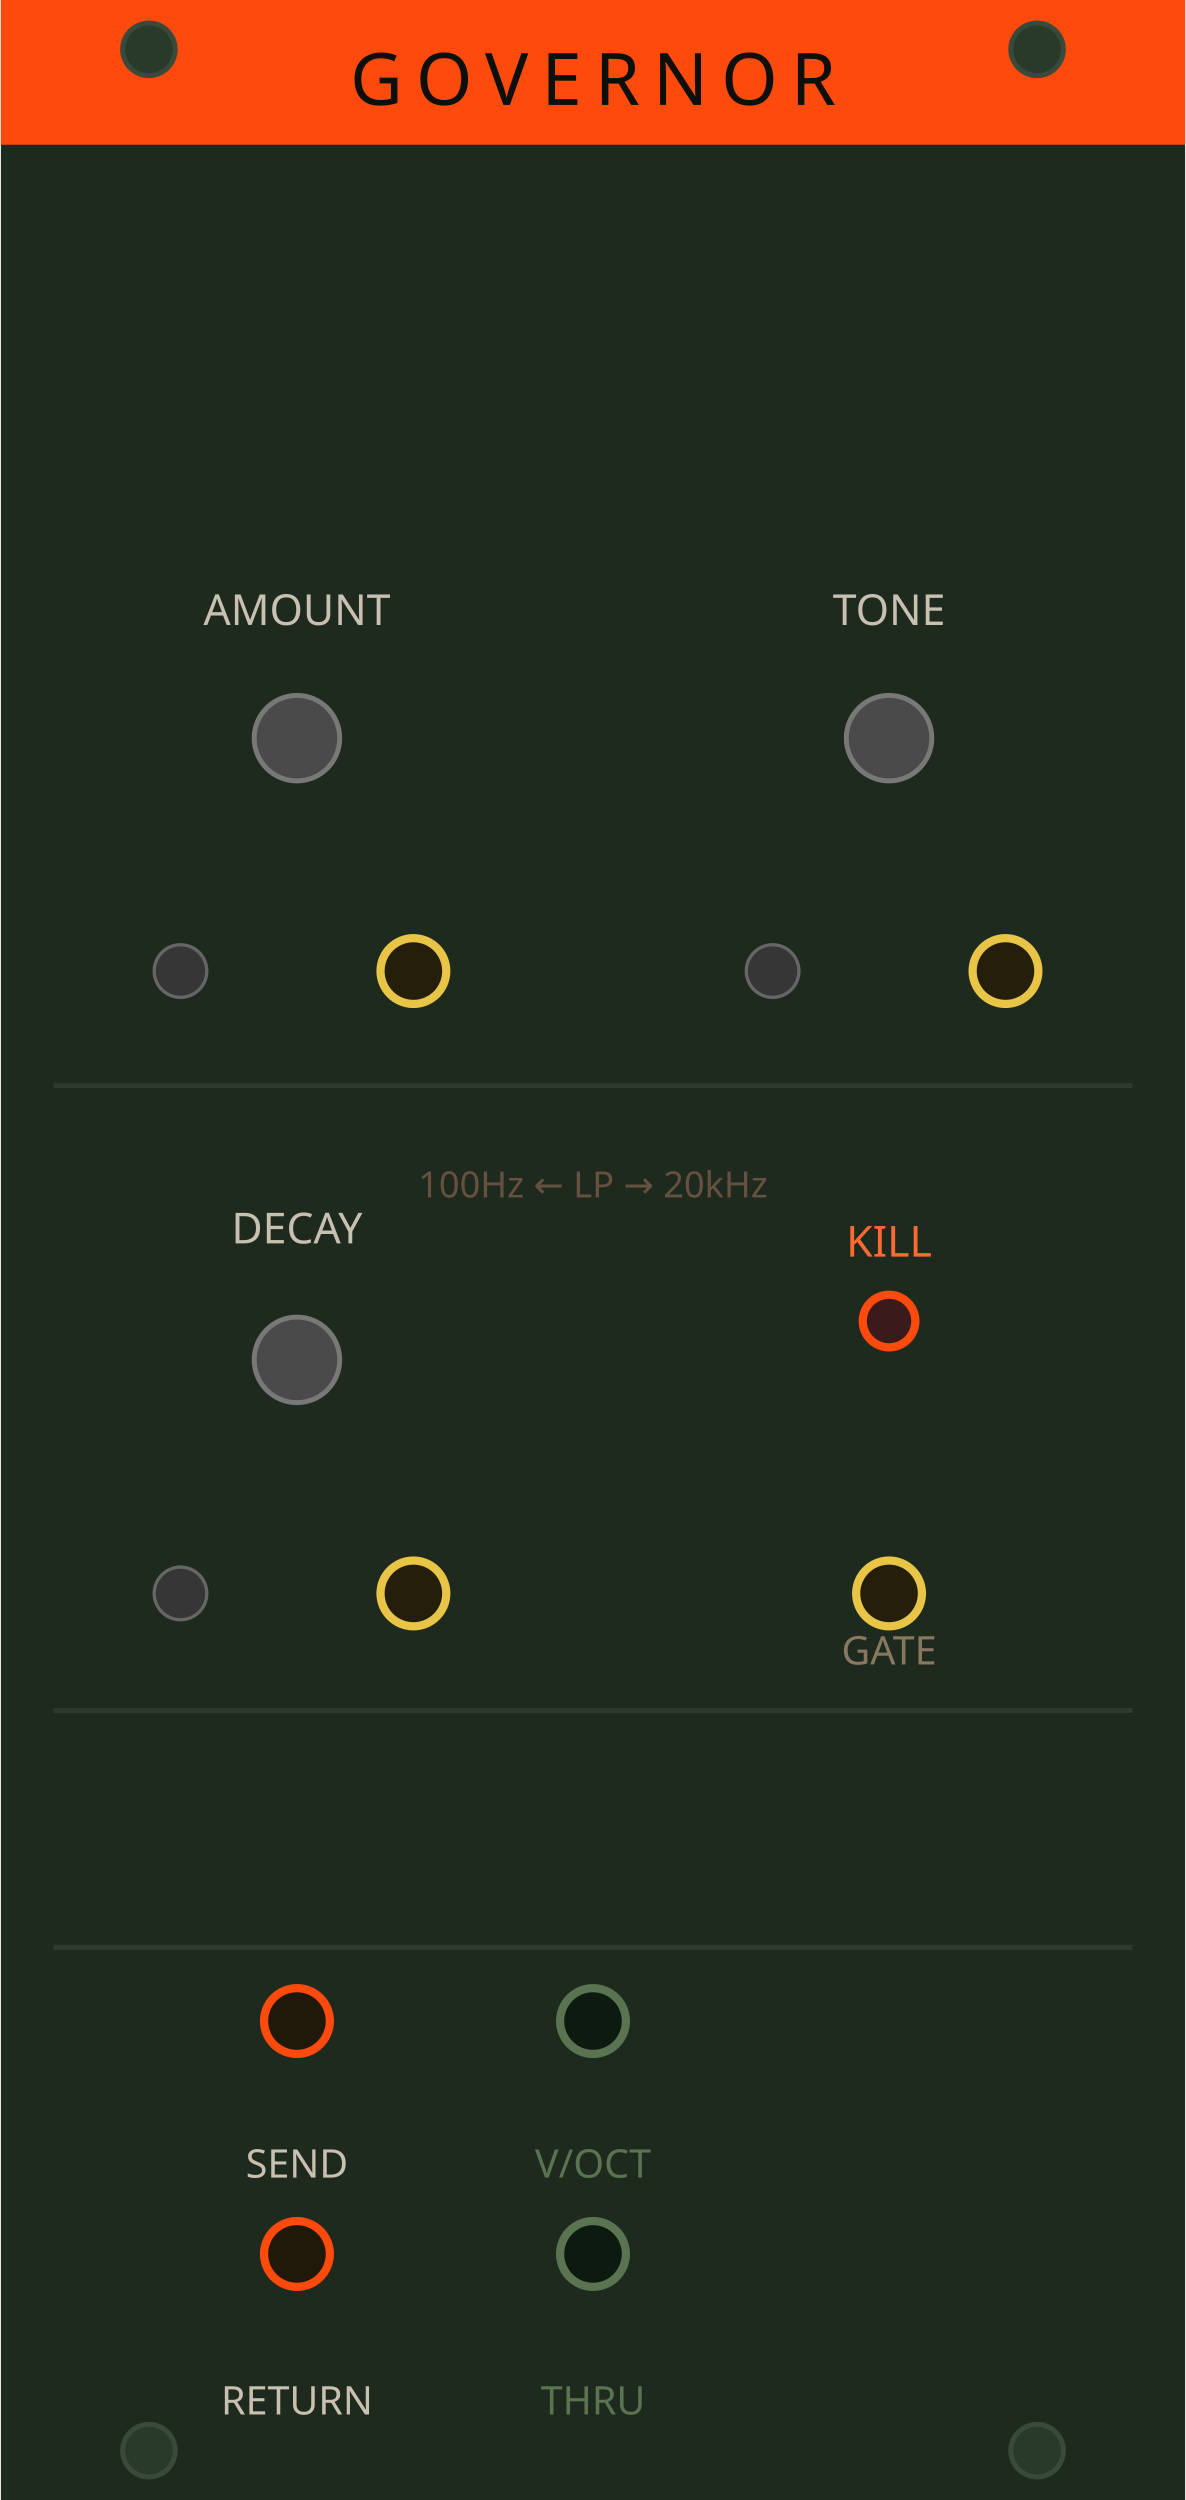
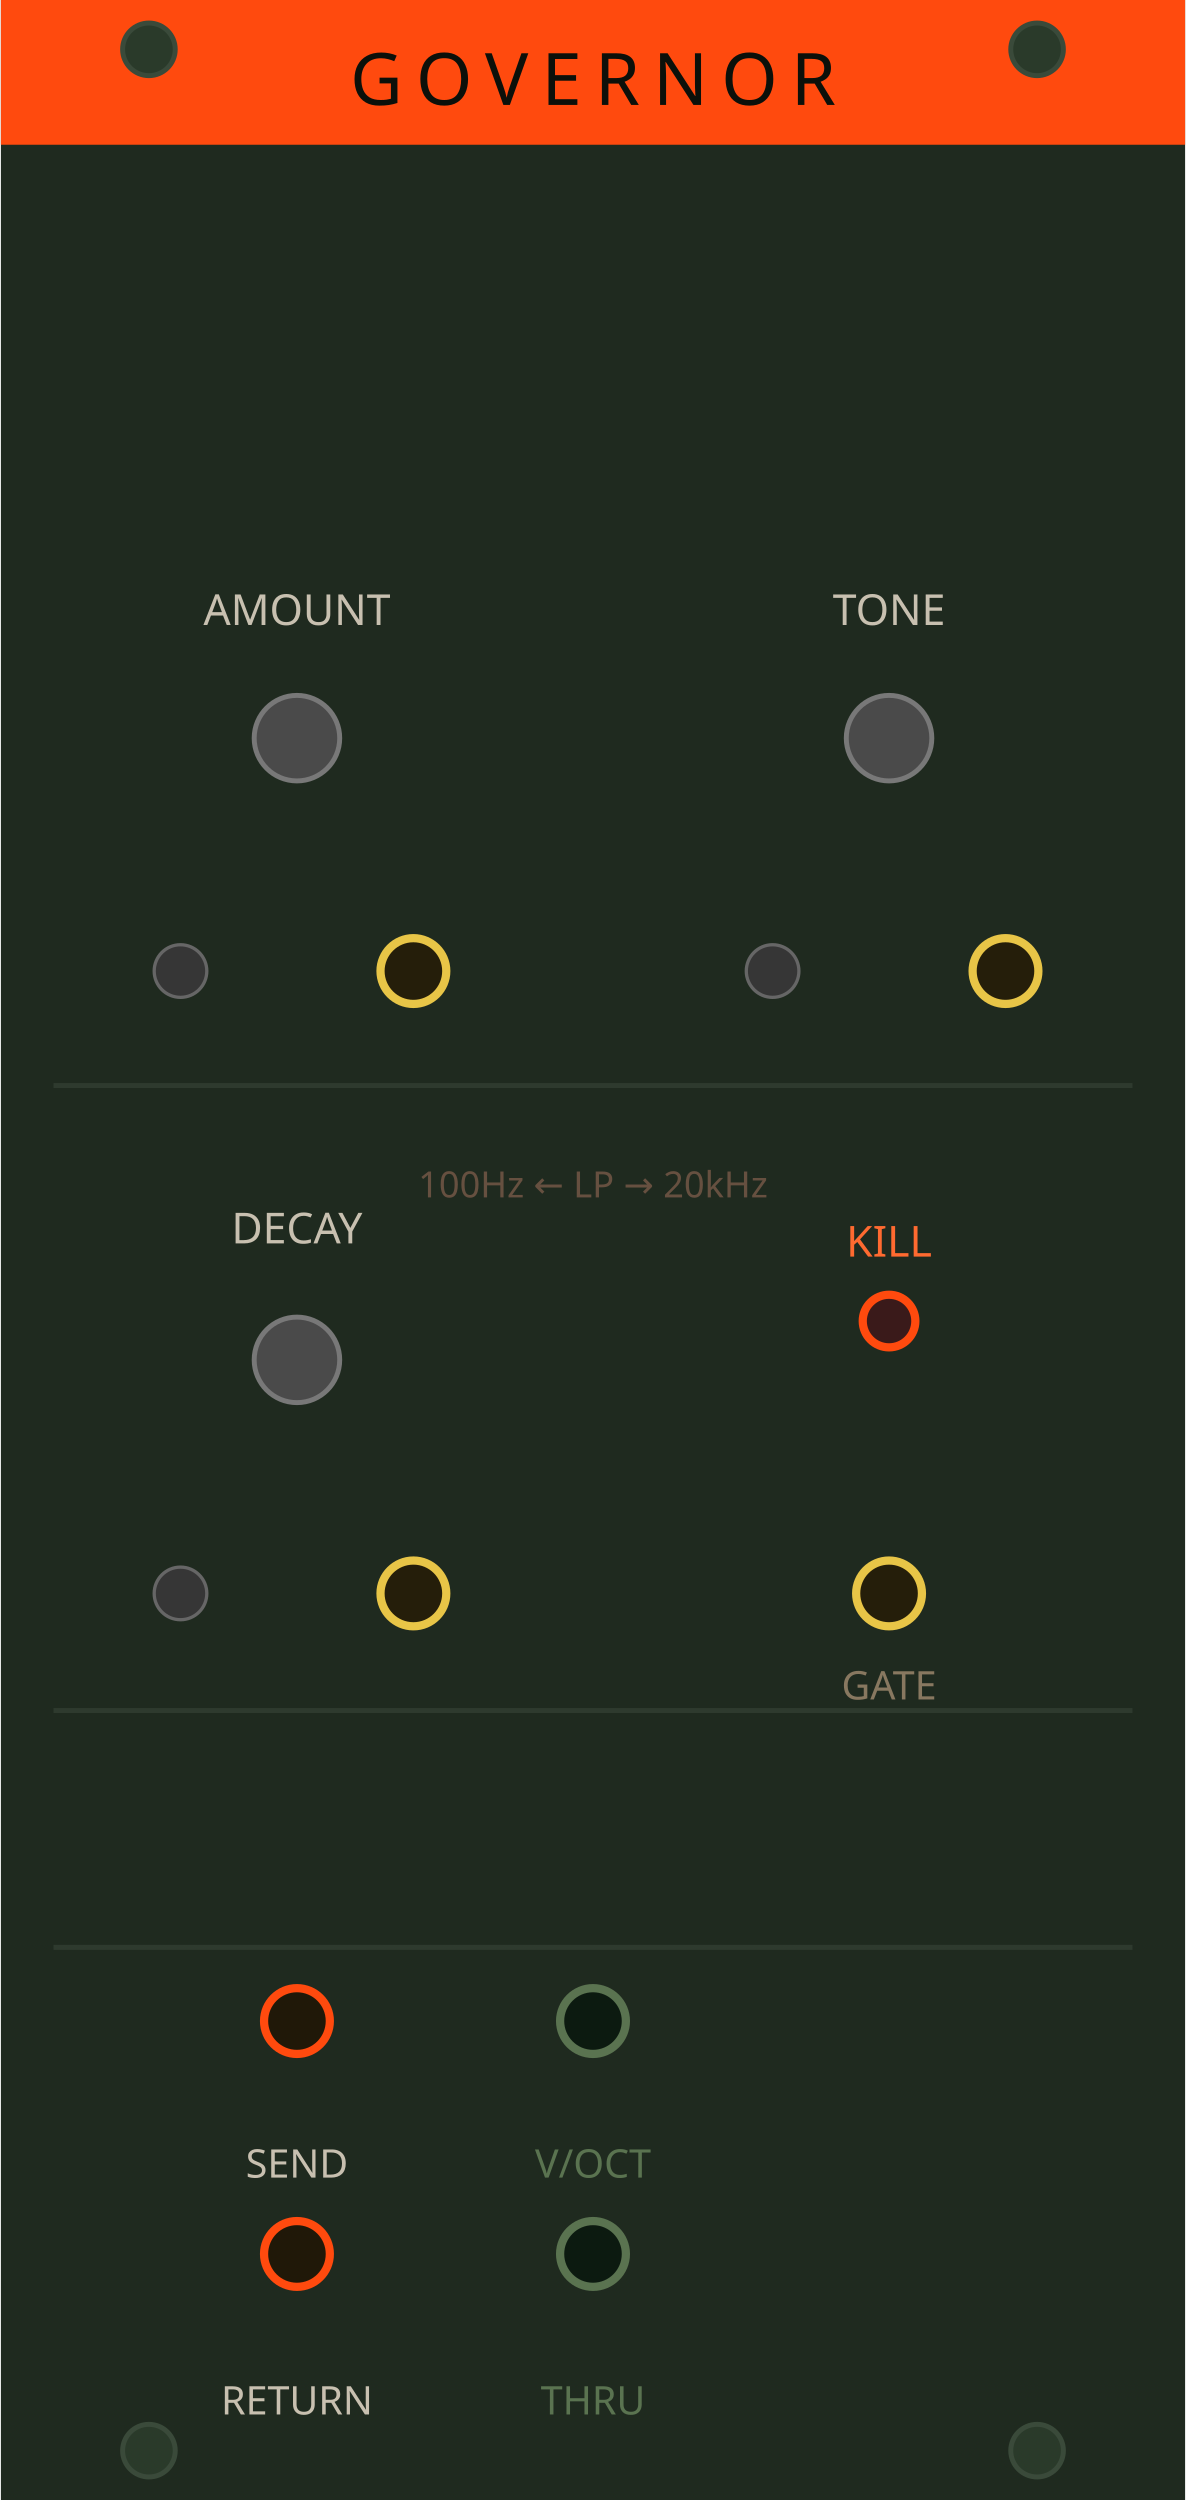
<svg xmlns="http://www.w3.org/2000/svg" width="60.96mm" height="128.5mm" viewBox="0 0 180 380" version="1.1" id="svg22">
  <defs id="defs22" />
  <rect width="180" height="380" fill="#1F2A1F" id="rect1" />
  <rect width="180" height="22" fill="#FF4A0E" id="rect2" />
  <path d="m 57.557,11.801 h 2.717 v 3.85 q -0.638,0.209 -1.287,0.308 -0.649,0.099 -1.474,0.099 -1.221,0 -2.057,-0.484 -0.836,-0.495 -1.276,-1.397 -0.429,-0.913 -0.429,-2.156 0,-1.232 0.484,-2.134 0.484,-0.902 1.386,-1.397 0.913,-0.506 2.2,-0.506 0.66,0 1.243,0.121 0.594,0.121 1.1,0.341 l -0.374,0.858 q -0.418,-0.187 -0.946,-0.319 -0.517,-0.132 -1.078,-0.132 -1.408,0 -2.2,0.847 -0.781,0.847 -0.781,2.321 0,0.935 0.297,1.661 0.308,0.715 0.957,1.122 0.649,0.396 1.705,0.396 0.517,0 0.88,-0.055 0.363,-0.055 0.66,-0.132 v -2.332 h -1.727 z m 13.451,0.209 q 0,1.221 -0.418,2.134 -0.407,0.902 -1.21,1.408 -0.803,0.506 -1.991,0.506 -1.221,0 -2.035,-0.506 -0.803,-0.506 -1.199,-1.419 -0.396,-0.913 -0.396,-2.134 0,-1.21 0.396,-2.112 0.396,-0.902 1.199,-1.408 0.814,-0.506 2.046,-0.506 1.177,0 1.98,0.506 0.803,0.495 1.21,1.408 0.418,0.902 0.418,2.123 z m -6.204,0 q 0,1.485 0.627,2.343 0.627,0.847 1.958,0.847 1.342,0 1.958,-0.847 0.616,-0.858 0.616,-2.343 0,-1.485 -0.616,-2.321 -0.616,-0.847 -1.947,-0.847 -1.331,0 -1.969,0.847 -0.627,0.836 -0.627,2.321 z m 15.365,-3.916 -2.805,7.854 h -0.99 l -2.805,-7.854 h 1.034 l 1.771,5.038 q 0.176,0.484 0.297,0.913 0.121,0.418 0.198,0.803 0.077,-0.385 0.198,-0.814 0.121,-0.429 0.297,-0.924 l 1.76,-5.016 z m 7.456,7.854 h -4.389 V 8.094 h 4.389 v 0.869 h -3.399 v 2.453 h 3.201 v 0.858 h -3.201 v 2.805 h 3.399 z m 5.894,-7.854 q 1.463,0 2.156,0.561 0.704,0.55 0.704,1.672 0,0.627 -0.231,1.045 -0.231,0.418 -0.594,0.671 -0.352,0.242 -0.748,0.385 l 2.156,3.52 h -1.155 l -1.903,-3.245 h -1.562 v 3.245 h -0.99 V 8.094 Z m -0.055,0.858 h -1.122 v 2.915 h 1.177 q 0.957,0 1.397,-0.374 0.44,-0.385 0.44,-1.122 0,-0.77 -0.462,-1.089 -0.462,-0.33 -1.43,-0.33 z M 106.42,15.948 h -1.155 l -4.202,-6.523 h -0.044 q 0.022,0.385 0.055,0.957 0.033,0.572 0.033,1.177 v 4.389 h -0.913 V 8.094 h 1.144 l 4.191,6.501 h 0.044 q -0.011,-0.176 -0.033,-0.528 -0.011,-0.352 -0.033,-0.77 -0.011,-0.418 -0.011,-0.77 V 8.094 h 0.924 z m 10.987,-3.938 q 0,1.221 -0.418,2.134 -0.407,0.902 -1.21,1.408 -0.803,0.506 -1.991,0.506 -1.221,0 -2.035,-0.506 -0.803,-0.506 -1.199,-1.419 -0.396,-0.913 -0.396,-2.134 0,-1.21 0.396,-2.112 0.396,-0.902 1.199,-1.408 0.814,-0.506 2.046,-0.506 1.177,0 1.98,0.506 0.803,0.495 1.21,1.408 0.418,0.902 0.418,2.123 z m -6.204,0 q 0,1.485 0.627,2.343 0.627,0.847 1.958,0.847 1.342,0 1.958,-0.847 0.616,-0.858 0.616,-2.343 0,-1.485 -0.616,-2.321 -0.616,-0.847 -1.947,-0.847 -1.331,0 -1.969,0.847 -0.627,0.836 -0.627,2.321 z m 12.109,-3.916 q 1.463,0 2.156,0.561 0.704,0.55 0.704,1.672 0,0.627 -0.231,1.045 -0.231,0.418 -0.594,0.671 -0.352,0.242 -0.748,0.385 l 2.156,3.52 h -1.155 l -1.903,-3.245 h -1.562 v 3.245 h -0.99 V 8.094 Z m -0.055,0.858 h -1.122 v 2.915 h 1.177 q 0.957,0 1.397,-0.374 0.44,-0.385 0.44,-1.122 0,-0.77 -0.462,-1.089 -0.462,-0.33 -1.43,-0.33 z" id="text2" style="font-size:11px;font-family:'Nunito Sans', sans-serif;letter-spacing:2;dominant-baseline:middle;text-anchor:middle;fill:#0c100a" aria-label="GOVERNOR" />
  <line x1="8" y1="165" x2="172" y2="165" stroke="#2E3A2E" stroke-width="0.75" id="line2" />
  <line x1="8" y1="260" x2="172" y2="260" stroke="#2E3A2E" stroke-width="0.75" id="line3" />
  <line x1="8" y1="296" x2="172" y2="296" stroke="#2E3A2E" stroke-width="0.75" id="line4" />
  <circle cx="45.0" cy="112.2" r="6.5" fill="#4A4A4A" stroke="#787878" stroke-width="0.75" id="circle4" />
  <circle cx="27.3" cy="147.6" r="4" fill="#363636" stroke="#666" stroke-width="0.5" id="circle5" />
  <circle cx="62.7" cy="147.6" r="5" fill="#251E0A" stroke="#E8C547" stroke-width="1.25" id="circle6" />
  <path d="m 34.327,126 -0.559,-1.437 h -1.839 L 31.376,126 h -0.592 l 1.813,-4.66 h 0.526 l 1.807,4.66 z m -1.254,-3.361 q -0.019,-0.052 -0.065,-0.189 -0.045,-0.137 -0.091,-0.28 -0.039,-0.149 -0.065,-0.228 -0.045,0.202 -0.104,0.397 -0.059,0.189 -0.098,0.299 l -0.526,1.404 h 1.469 z m 4.543,3.361 -1.528,-4.069 h -0.026 q 0.019,0.202 0.033,0.546 0.013,0.338 0.013,0.709 V 126 h -0.539 v -4.641 h 0.865 l 1.43,3.803 h 0.026 l 1.456,-3.803 h 0.858 V 126 h -0.579 v -2.853 q 0,-0.338 0.013,-0.669 0.019,-0.332 0.033,-0.539 h -0.026 l -1.547,4.062 z m 7.897,-2.327 q 0,0.722 -0.247,1.261 -0.24,0.533 -0.715,0.832 -0.474,0.299 -1.177,0.299 -0.722,0 -1.202,-0.299 -0.474,-0.299 -0.709,-0.839 -0.234,-0.539 -0.234,-1.261 0,-0.715 0.234,-1.248 0.234,-0.533 0.709,-0.832 0.481,-0.299 1.209,-0.299 0.696,0 1.17,0.299 0.474,0.292 0.715,0.832 0.247,0.533 0.247,1.254 z m -3.666,0 q 0,0.877 0.37,1.385 0.37,0.5 1.157,0.5 0.793,0 1.157,-0.5 0.364,-0.507 0.364,-1.385 0,-0.877 -0.364,-1.371 -0.364,-0.5 -1.151,-0.5 -0.786,0 -1.163,0.5 -0.37,0.494 -0.37,1.371 z m 8.223,0.689 q 0,0.481 -0.195,0.871 -0.195,0.384 -0.598,0.611 -0.397,0.221 -1.014,0.221 -0.865,0 -1.319,-0.468 -0.449,-0.474 -0.449,-1.248 v -2.99 h 0.585 v 3.01 q 0,0.566 0.299,0.877 0.305,0.312 0.916,0.312 0.63,0 0.91,-0.332 0.286,-0.338 0.286,-0.865 v -3.003 h 0.579 z M 54.971,126 h -0.682 l -2.483,-3.854 h -0.026 q 0.013,0.228 0.033,0.566 0.019,0.338 0.019,0.696 V 126 h -0.539 v -4.641 h 0.676 l 2.477,3.841 h 0.026 q -0.006,-0.104 -0.019,-0.312 -0.006,-0.208 -0.019,-0.455 -0.006,-0.247 -0.006,-0.455 v -2.619 h 0.546 z m 2.73,0 h -0.585 v -4.128 h -1.45 v -0.513 h 3.478 v 0.513 h -1.443 z" id="text6" style="font-size:6.5px;font-family:'Nunito Sans', sans-serif;text-anchor:middle;fill:#c8c0b0" aria-label="AMOUNT" transform="translate(0,-31)" />
  <circle cx="135.0" cy="112.2" r="6.5" fill="#4A4A4A" stroke="#787878" stroke-width="0.75" id="circle7" />
  <circle cx="117.3" cy="147.6" r="4" fill="#363636" stroke="#666" stroke-width="0.5" id="circle8" />
  <circle cx="152.7" cy="147.6" r="5" fill="#251E0A" stroke="#E8C547" stroke-width="1.25" id="circle9" />
  <path d="m 128.542,126 h -0.585 v -4.128 h -1.45 v -0.513 h 3.478 v 0.513 h -1.443 z m 6.064,-2.327 q 0,0.722 -0.247,1.261 -0.24,0.533 -0.715,0.832 -0.474,0.299 -1.177,0.299 -0.722,0 -1.202,-0.299 -0.474,-0.299 -0.709,-0.839 -0.234,-0.539 -0.234,-1.261 0,-0.715 0.234,-1.248 0.234,-0.533 0.709,-0.832 0.481,-0.299 1.209,-0.299 0.696,0 1.17,0.299 0.474,0.292 0.715,0.832 0.247,0.533 0.247,1.254 z m -3.666,0 q 0,0.877 0.37,1.385 0.37,0.5 1.157,0.5 0.793,0 1.157,-0.5 0.364,-0.507 0.364,-1.385 0,-0.877 -0.364,-1.371 -0.364,-0.5 -1.151,-0.5 -0.786,0 -1.163,0.5 -0.37,0.494 -0.37,1.371 z m 8.372,2.327 h -0.682 l -2.483,-3.854 h -0.026 q 0.013,0.228 0.033,0.566 0.019,0.338 0.019,0.696 V 126 h -0.539 v -4.641 h 0.676 l 2.477,3.841 h 0.026 q -0.007,-0.104 -0.019,-0.312 -0.007,-0.208 -0.019,-0.455 -0.006,-0.247 -0.006,-0.455 v -2.619 h 0.546 z m 3.854,0 h -2.594 v -4.641 h 2.594 v 0.513 h -2.009 v 1.45 h 1.891 v 0.507 h -1.891 v 1.657 h 2.009 z" id="text9" style="font-size:6.5px;font-family:'Nunito Sans', sans-serif;text-anchor:middle;fill:#c8c0b0" aria-label="TONE" transform="translate(0,-31)" />
  <path d="m 65.385,160 h -0.473 v -2.744 q 0,-0.236 0.005,-0.38 0.005,-0.143 0.017,-0.297 -0.088,0.088 -0.16,0.148 -0.071,0.06 -0.181,0.154 l -0.418,0.341 -0.253,-0.325 1.062,-0.825 h 0.402 z m 4.07,-1.969 q 0,0.632 -0.132,1.089 -0.132,0.451 -0.418,0.693 -0.286,0.242 -0.759,0.242 -0.665,0 -0.985,-0.533 -0.314,-0.539 -0.314,-1.49 0,-0.638 0.127,-1.089 0.132,-0.451 0.418,-0.688 0.286,-0.242 0.753,-0.242 0.66,0 0.985,0.533 0.325,0.528 0.325,1.485 z m -2.123,0 q 0,0.808 0.181,1.21 0.187,0.402 0.632,0.402 0.44,0 0.627,-0.396 0.193,-0.402 0.193,-1.216 0,-0.803 -0.193,-1.204 -0.187,-0.402 -0.627,-0.402 -0.446,0 -0.632,0.402 -0.181,0.402 -0.181,1.204 z m 5.269,0 q 0,0.632 -0.132,1.089 -0.132,0.451 -0.418,0.693 -0.286,0.242 -0.759,0.242 -0.665,0 -0.985,-0.533 -0.314,-0.539 -0.314,-1.49 0,-0.638 0.127,-1.089 0.132,-0.451 0.418,-0.688 0.286,-0.242 0.753,-0.242 0.66,0 0.985,0.533 0.325,0.528 0.325,1.485 z m -2.123,0 q 0,0.808 0.181,1.21 0.187,0.402 0.632,0.402 0.44,0 0.627,-0.396 0.193,-0.402 0.193,-1.216 0,-0.803 -0.193,-1.204 -0.187,-0.402 -0.627,-0.402 -0.446,0 -0.632,0.402 -0.181,0.402 -0.181,1.204 z M 76.407,160 h -0.495 v -1.831 h -2.013 V 160 h -0.495 v -3.927 h 0.495 v 1.661 h 2.013 v -1.661 h 0.495 z m 2.909,0 h -2.156 v -0.319 l 1.584,-2.255 h -1.49 v -0.374 h 2.024 v 0.363 l -1.562,2.211 h 1.601 z m 1.913,-1.603 v -0.242 l 1.055,-1.055 0.322,0.322 -0.626,0.626 h 3.274 v 0.457 h -3.274 l 0.626,0.626 -0.322,0.322 z M 87.533,160 v -3.927 h 0.495 v 3.487 h 1.716 V 160 Z m 3.921,-3.927 q 0.77,0 1.122,0.302 0.352,0.302 0.352,0.853 0,0.325 -0.148,0.611 -0.143,0.281 -0.489,0.457 -0.341,0.176 -0.929,0.176 h -0.451 V 160 h -0.495 v -3.927 z m -0.044,0.423 h -0.5 v 1.551 h 0.396 q 0.561,0 0.836,-0.181 0.275,-0.181 0.275,-0.616 0,-0.38 -0.242,-0.567 -0.242,-0.187 -0.764,-0.187 z m 7.568,1.659 v 0.242 l -1.055,1.055 -0.322,-0.322 0.626,-0.626 h -3.274 v -0.457 h 3.274 l -0.626,-0.626 0.322,-0.322 z M 103.538,160 h -2.596 v -0.402 l 1.028,-1.04 q 0.297,-0.297 0.5,-0.528 0.203,-0.231 0.308,-0.451 0.104,-0.226 0.104,-0.489 0,-0.325 -0.193,-0.489 -0.193,-0.171 -0.5,-0.171 -0.286,0 -0.506,0.099 -0.214,0.099 -0.44,0.275 l -0.259,-0.325 q 0.231,-0.193 0.528,-0.325 0.302,-0.138 0.676,-0.138 0.55,0 0.869,0.281 0.319,0.275 0.319,0.764 0,0.308 -0.127,0.578 -0.127,0.27 -0.352,0.533 -0.226,0.259 -0.528,0.555 l -0.82,0.808 v 0.022 h 1.986 z m 3.163,-1.969 q 0,0.632 -0.132,1.089 -0.132,0.451 -0.418,0.693 -0.286,0.242 -0.759,0.242 -0.665,0 -0.985,-0.533 -0.314,-0.539 -0.314,-1.49 0,-0.638 0.127,-1.089 0.132,-0.451 0.418,-0.688 0.286,-0.242 0.753,-0.242 0.66,0 0.985,0.533 0.325,0.528 0.325,1.485 z m -2.123,0 q 0,0.808 0.181,1.21 0.187,0.402 0.632,0.402 0.44,0 0.627,-0.396 0.193,-0.402 0.193,-1.216 0,-0.803 -0.193,-1.204 -0.187,-0.402 -0.627,-0.402 -0.446,0 -0.632,0.402 -0.181,0.402 -0.181,1.204 z m 3.338,-0.028 q 0,0.088 -0.011,0.231 -0.005,0.143 -0.011,0.247 h 0.022 q 0.033,-0.044 0.099,-0.127 0.066,-0.083 0.132,-0.165 0.071,-0.088 0.121,-0.143 l 0.941,-0.996 h 0.567 l -1.194,1.26 1.276,1.688 h -0.583 l -1.023,-1.375 -0.336,0.291 V 160 h -0.478 v -4.18 h 0.478 z M 113.443,160 h -0.495 v -1.831 h -2.013 V 160 h -0.495 v -3.927 h 0.495 v 1.661 h 2.013 v -1.661 h 0.495 z m 2.909,0 h -2.156 v -0.319 l 1.584,-2.255 h -1.49 v -0.374 h 2.024 v 0.363 l -1.562,2.211 h 1.601 z" id="text10" style="font-size:5.5px;font-family:'Nunito Sans', sans-serif;text-anchor:middle;fill:#665040" aria-label="100Hz ← LP → 20kHz" transform="translate(0,22)" />
  <circle cx="45.0" cy="206.7" r="6.5" fill="#4A4A4A" stroke="#787878" stroke-width="0.75" id="circle10" />
  <circle cx="27.3" cy="242.2" r="4" fill="#363636" stroke="#666" stroke-width="0.5" id="circle11" />
  <circle cx="62.7" cy="242.2" r="5" fill="#251E0A" stroke="#E8C547" stroke-width="1.25" id="circle12" />
  <path d="m 39.394,217.634 q 0,1.177 -0.643,1.774 -0.637,0.592 -1.781,0.592 h -1.294 v -4.641 h 1.43 q 0.702,0 1.216,0.26 0.513,0.26 0.793,0.767 0.28,0.5 0.28,1.248 z m -0.618,0.019 q 0,-0.929 -0.462,-1.359 -0.455,-0.435 -1.294,-0.435 h -0.76 v 3.64 h 0.63 q 1.885,0 1.885,-1.846 z M 43.014,220 h -2.594 v -4.641 h 2.594 v 0.513 h -2.009 v 1.45 h 1.891 v 0.507 h -1.891 v 1.657 h 2.009 z m 3.009,-4.192 q -0.748,0 -1.177,0.5 -0.429,0.5 -0.429,1.371 0,0.865 0.397,1.371 0.403,0.5 1.202,0.5 0.305,0 0.579,-0.052 0.273,-0.052 0.533,-0.13 v 0.507 q -0.26,0.098 -0.539,0.143 -0.273,0.045 -0.656,0.045 -0.709,0 -1.183,-0.292 -0.474,-0.292 -0.715,-0.832 -0.234,-0.539 -0.234,-1.268 0,-0.702 0.254,-1.235 0.26,-0.539 0.76,-0.839 0.5,-0.305 1.216,-0.305 0.735,0 1.28,0.273 l -0.234,0.494 q -0.214,-0.098 -0.481,-0.175 -0.26,-0.078 -0.572,-0.078 z m 5.031,4.192 -0.559,-1.437 h -1.839 L 48.104,220 h -0.592 l 1.813,-4.66 h 0.526 l 1.807,4.66 z m -1.254,-3.361 q -0.019,-0.052 -0.065,-0.189 -0.045,-0.137 -0.091,-0.28 -0.039,-0.149 -0.065,-0.228 -0.045,0.202 -0.104,0.397 -0.059,0.189 -0.098,0.299 l -0.526,1.404 h 1.469 z m 3.315,1.001 1.209,-2.281 h 0.63 l -1.547,2.841 V 220 h -0.585 v -1.774 l -1.547,-2.866 h 0.637 z" id="text12" style="font-size:6.5px;font-family:'Nunito Sans', sans-serif;text-anchor:middle;fill:#c8c0b0" aria-label="DECAY" transform="translate(0,-31)" />
  <circle cx="135.0" cy="200.8" r="4" fill="#3A1A1A" stroke="#FF4A0E" stroke-width="1.25" id="circle13" />
  <path d="m 132.504,191 h -0.689 l -1.645,-2.216 -0.474,0.416 V 191 h -0.585 v -4.641 h 0.585 v 2.288 q 0.195,-0.221 0.397,-0.442 0.202,-0.221 0.403,-0.442 l 1.254,-1.404 h 0.682 l -1.839,2.022 z m 1.937,0 h -1.677 v -0.338 l 0.546,-0.123 v -3.712 l -0.546,-0.13 v -0.338 h 1.677 v 0.338 l -0.546,0.13 v 3.712 l 0.546,0.123 z m 0.897,0 v -4.641 h 0.585 v 4.121 h 2.028 V 191 Z m 3.406,0 v -4.641 h 0.585 v 4.121 h 2.028 V 191 Z" id="text13" style="font-size:6.5px;font-family:'Nunito Sans', sans-serif;text-anchor:middle;fill:#ff6a30" aria-label="KILL" />
  <circle cx="135.0" cy="242.2" r="5" fill="#251E0A" stroke="#E8C547" stroke-width="1.25" id="circle14" />
-   <path d="m 130.215,250.738 h 1.482 v 2.1 q -0.348,0.114 -0.702,0.168 -0.354,0.054 -0.804,0.054 -0.666,0 -1.122,-0.264 -0.456,-0.27 -0.696,-0.762 -0.234,-0.498 -0.234,-1.176 0,-0.672 0.264,-1.164 0.264,-0.492 0.756,-0.762 0.498,-0.276 1.2,-0.276 0.36,0 0.678,0.066 0.324,0.066 0.6,0.186 l -0.204,0.468 q -0.228,-0.102 -0.516,-0.174 -0.282,-0.072 -0.588,-0.072 -0.768,0 -1.2,0.462 -0.426,0.462 -0.426,1.266 0,0.51 0.162,0.906 0.168,0.39 0.522,0.612 0.354,0.216 0.93,0.216 0.282,0 0.48,-0.03 0.198,-0.03 0.36,-0.072 v -1.272 h -0.942 z m 5.196,2.262 -0.516,-1.326 h -1.698 l -0.51,1.326 h -0.546 l 1.674,-4.302 h 0.486 l 1.668,4.302 z m -1.158,-3.102 q -0.018,-0.048 -0.06,-0.174 -0.042,-0.126 -0.084,-0.258 -0.036,-0.138 -0.06,-0.21 -0.042,0.186 -0.096,0.366 -0.054,0.174 -0.09,0.276 l -0.486,1.296 h 1.356 z m 3.24,3.102 h -0.54 v -3.81 h -1.338 v -0.474 h 3.21 v 0.474 h -1.332 z m 4.374,0 h -2.394 v -4.284 h 2.394 v 0.474 h -1.854 v 1.338 h 1.746 v 0.468 h -1.746 v 1.53 h 1.854 z" id="text14" style="font-size:6px;font-family:'Nunito Sans', sans-serif;text-anchor:middle;fill:#887860" aria-label="GATE" />
+   <path transform="translate(0,5.315)" d="m 130.215,250.738 h 1.482 v 2.1 q -0.348,0.114 -0.702,0.168 -0.354,0.054 -0.804,0.054 -0.666,0 -1.122,-0.264 -0.456,-0.27 -0.696,-0.762 -0.234,-0.498 -0.234,-1.176 0,-0.672 0.264,-1.164 0.264,-0.492 0.756,-0.762 0.498,-0.276 1.2,-0.276 0.36,0 0.678,0.066 0.324,0.066 0.6,0.186 l -0.204,0.468 q -0.228,-0.102 -0.516,-0.174 -0.282,-0.072 -0.588,-0.072 -0.768,0 -1.2,0.462 -0.426,0.462 -0.426,1.266 0,0.51 0.162,0.906 0.168,0.39 0.522,0.612 0.354,0.216 0.93,0.216 0.282,0 0.48,-0.03 0.198,-0.03 0.36,-0.072 v -1.272 h -0.942 z m 5.196,2.262 -0.516,-1.326 h -1.698 l -0.51,1.326 h -0.546 l 1.674,-4.302 h 0.486 l 1.668,4.302 z m -1.158,-3.102 q -0.018,-0.048 -0.06,-0.174 -0.042,-0.126 -0.084,-0.258 -0.036,-0.138 -0.06,-0.21 -0.042,0.186 -0.096,0.366 -0.054,0.174 -0.09,0.276 l -0.486,1.296 h 1.356 z m 3.24,3.102 h -0.54 v -3.81 h -1.338 v -0.474 h 3.21 v 0.474 h -1.332 z m 4.374,0 h -2.394 v -4.284 h 2.394 v 0.474 h -1.854 v 1.338 h 1.746 v 0.468 h -1.746 v 1.53 h 1.854 z" id="text14" style="font-size:6px;font-family:'Nunito Sans', sans-serif;text-anchor:middle;fill:#887860" aria-label="GATE" />
  <circle cx="45.0" cy="307.2" r="5" fill="#201808" stroke="#FF4A0E" stroke-width="1.25" id="circle15" />
  <circle cx="90.0" cy="307.2" r="5" fill="#0C1A10" stroke="#5A7350" stroke-width="1.25" id="circle16" />
  <path d="m 40.227,316.854 q 0,0.57 -0.414,0.888 -0.414,0.318 -1.116,0.318 -0.36,0 -0.666,-0.054 -0.306,-0.054 -0.51,-0.15 v -0.516 q 0.216,0.096 0.534,0.174 0.324,0.078 0.666,0.078 0.48,0 0.72,-0.186 0.246,-0.186 0.246,-0.504 0,-0.21 -0.09,-0.354 -0.09,-0.144 -0.312,-0.264 -0.216,-0.126 -0.606,-0.264 -0.546,-0.198 -0.828,-0.486 -0.276,-0.288 -0.276,-0.786 0,-0.342 0.174,-0.582 0.174,-0.246 0.48,-0.378 0.312,-0.132 0.714,-0.132 0.354,0 0.648,0.066 0.294,0.066 0.534,0.174 l -0.168,0.462 q -0.222,-0.096 -0.486,-0.162 -0.258,-0.066 -0.54,-0.066 -0.402,0 -0.606,0.174 -0.204,0.168 -0.204,0.45 0,0.216 0.09,0.36 0.09,0.144 0.294,0.258 0.204,0.114 0.552,0.246 0.378,0.138 0.636,0.3 0.264,0.156 0.396,0.378 0.138,0.222 0.138,0.558 z M 43.485,318 h -2.394 v -4.284 h 2.394 v 0.474 h -1.854 v 1.338 h 1.746 v 0.468 h -1.746 v 1.53 h 1.854 z m 4.338,0 h -0.63 l -2.292,-3.558 h -0.024 q 0.012,0.21 0.03,0.522 0.018,0.312 0.018,0.642 V 318 h -0.498 v -4.284 h 0.624 l 2.286,3.546 h 0.024 q -0.006,-0.096 -0.018,-0.288 -0.006,-0.192 -0.018,-0.42 -0.006,-0.228 -0.006,-0.42 v -2.418 h 0.504 z m 4.596,-2.184 q 0,1.086 -0.594,1.638 -0.588,0.546 -1.644,0.546 h -1.194 v -4.284 h 1.32 q 0.648,0 1.122,0.24 0.474,0.24 0.732,0.708 0.258,0.462 0.258,1.152 z m -0.57,0.018 q 0,-0.858 -0.426,-1.254 -0.42,-0.402 -1.194,-0.402 h -0.702 v 3.36 h 0.582 q 1.74,0 1.74,-1.704 z" id="text16" style="font-size:6px;font-family:'Nunito Sans', sans-serif;text-anchor:middle;fill:#c8c0b0" aria-label="SEND" transform="translate(0,13)" />
  <path d="M 84.777,313.716 83.247,318 h -0.54 l -1.53,-4.284 h 0.564 l 0.966,2.748 q 0.096,0.264 0.162,0.498 0.066,0.228 0.108,0.438 0.042,-0.21 0.108,-0.444 0.066,-0.234 0.162,-0.504 l 0.96,-2.736 z m 2.172,0 -1.596,4.284 h -0.516 l 1.596,-4.284 z m 4.38,2.136 q 0,0.666 -0.228,1.164 -0.222,0.492 -0.66,0.768 -0.438,0.276 -1.086,0.276 -0.666,0 -1.11,-0.276 -0.438,-0.276 -0.654,-0.774 -0.216,-0.498 -0.216,-1.164 0,-0.66 0.216,-1.152 0.216,-0.492 0.654,-0.768 0.444,-0.276 1.116,-0.276 0.642,0 1.08,0.276 0.438,0.27 0.66,0.768 0.228,0.492 0.228,1.158 z m -3.384,0 q 0,0.81 0.342,1.278 0.342,0.462 1.068,0.462 0.732,0 1.068,-0.462 0.336,-0.468 0.336,-1.278 0,-0.81 -0.336,-1.266 -0.336,-0.462 -1.062,-0.462 -0.726,0 -1.074,0.462 -0.342,0.456 -0.342,1.266 z m 6.168,-1.722 q -0.69,0 -1.086,0.462 -0.396,0.462 -0.396,1.266 0,0.798 0.366,1.266 0.372,0.462 1.11,0.462 0.282,0 0.534,-0.048 0.252,-0.048 0.492,-0.12 v 0.468 q -0.24,0.09 -0.498,0.132 -0.252,0.042 -0.606,0.042 -0.654,0 -1.092,-0.27 -0.438,-0.27 -0.66,-0.768 -0.216,-0.498 -0.216,-1.17 0,-0.648 0.234,-1.14 0.24,-0.498 0.702,-0.774 0.462,-0.282 1.122,-0.282 0.678,0 1.182,0.252 l -0.216,0.456 q -0.198,-0.09 -0.444,-0.162 -0.24,-0.072 -0.528,-0.072 z m 3.312,3.87 h -0.54 v -3.81 h -1.338 v -0.474 h 3.21 v 0.474 h -1.332 z" id="text17" style="font-size:6px;font-family:'Nunito Sans', sans-serif;text-anchor:middle;fill:#5a7350" aria-label="V/OCT" transform="translate(0,13)" />
  <circle cx="45.0" cy="342.6" r="5" fill="#201808" stroke="#FF4A0E" stroke-width="1.25" id="circle17" />
  <circle cx="90.0" cy="342.6" r="5" fill="#0C1A10" stroke="#5A7350" stroke-width="1.25" id="circle18" />
  <path d="m 35.223,349.716 q 0.798,0 1.176,0.306 0.384,0.3 0.384,0.912 0,0.342 -0.126,0.57 -0.126,0.228 -0.324,0.366 -0.192,0.132 -0.408,0.21 l 1.176,1.92 h -0.63 l -1.038,-1.77 H 34.581 V 354 h -0.54 v -4.284 z m -0.03,0.468 h -0.612 v 1.59 h 0.642 q 0.522,0 0.762,-0.204 0.24,-0.21 0.24,-0.612 0,-0.42 -0.252,-0.594 -0.252,-0.18 -0.78,-0.18 z M 40.167,354 h -2.394 v -4.284 h 2.394 v 0.474 h -1.854 v 1.338 h 1.746 v 0.468 h -1.746 v 1.53 h 1.854 z m 2.298,0 h -0.54 v -3.81 h -1.338 v -0.474 h 3.21 v 0.474 h -1.332 z m 5.238,-1.512 q 0,0.444 -0.18,0.804 -0.18,0.354 -0.552,0.564 -0.366,0.204 -0.936,0.204 -0.798,0 -1.218,-0.432 -0.414,-0.438 -0.414,-1.152 v -2.76 h 0.54 v 2.778 q 0,0.522 0.276,0.81 0.282,0.288 0.846,0.288 0.582,0 0.84,-0.306 0.264,-0.312 0.264,-0.798 v -2.772 h 0.534 z m 2.31,-2.772 q 0.798,0 1.176,0.306 0.384,0.3 0.384,0.912 0,0.342 -0.126,0.57 -0.126,0.228 -0.324,0.366 -0.192,0.132 -0.408,0.21 l 1.176,1.92 h -0.63 l -1.038,-1.77 h -0.852 V 354 h -0.54 v -4.284 z m -0.03,0.468 h -0.612 v 1.59 h 0.642 q 0.522,0 0.762,-0.204 0.24,-0.21 0.24,-0.612 0,-0.42 -0.252,-0.594 -0.252,-0.18 -0.78,-0.18 z M 55.959,354 h -0.63 l -2.292,-3.558 h -0.024 q 0.012,0.21 0.03,0.522 0.018,0.312 0.018,0.642 V 354 h -0.498 v -4.284 h 0.624 l 2.286,3.546 h 0.024 q -0.006,-0.096 -0.018,-0.288 -0.006,-0.192 -0.018,-0.42 -0.006,-0.228 -0.006,-0.42 v -2.418 h 0.504 z" id="text18" style="font-size:6px;font-family:'Nunito Sans', sans-serif;text-anchor:middle;fill:#c8c0b0" aria-label="RETURN" transform="translate(0,13)" />
  <path d="m 83.988,354 h -0.54 v -3.81 h -1.338 v -0.474 h 3.21 v 0.474 h -1.332 z m 5.256,0 h -0.54 v -1.998 H 86.508 V 354 h -0.54 v -4.284 h 0.54 v 1.812 h 2.196 v -1.812 h 0.54 z m 2.352,-4.284 q 0.798,0 1.176,0.306 0.384,0.3 0.384,0.912 0,0.342 -0.126,0.57 -0.126,0.228 -0.324,0.366 -0.192,0.132 -0.408,0.21 l 1.176,1.92 h -0.63 l -1.038,-1.77 h -0.852 V 354 h -0.54 v -4.284 z m -0.03,0.468 h -0.612 v 1.59 h 0.642 q 0.522,0 0.762,-0.204 0.24,-0.21 0.24,-0.612 0,-0.42 -0.252,-0.594 -0.252,-0.18 -0.78,-0.18 z m 5.838,2.304 q 0,0.444 -0.18,0.804 -0.18,0.354 -0.552,0.564 -0.366,0.204 -0.936,0.204 -0.798,0 -1.218,-0.432 -0.414,-0.438 -0.414,-1.152 v -2.76 h 0.54 v 2.778 q 0,0.522 0.276,0.81 0.282,0.288 0.846,0.288 0.582,0 0.84,-0.306 0.264,-0.312 0.264,-0.798 v -2.772 h 0.534 z" id="text19" style="font-size:6px;font-family:'Nunito Sans', sans-serif;text-anchor:middle;fill:#5a7350" aria-label="THRU" transform="translate(0,13)" />
  <circle cx="22.5" cy="7.5" r="4" fill="#2A3A2A" stroke="#3A4A3A" stroke-width="0.75" id="circle19" />
  <circle cx="157.5" cy="7.5" r="4" fill="#2A3A2A" stroke="#3A4A3A" stroke-width="0.75" id="circle20" />
  <circle cx="22.5" cy="372.5" r="4" fill="#2A3A2A" stroke="#3A4A3A" stroke-width="0.75" id="circle21" />
  <circle cx="157.5" cy="372.5" r="4" fill="#2A3A2A" stroke="#3A4A3A" stroke-width="0.75" id="circle22" />
</svg>
